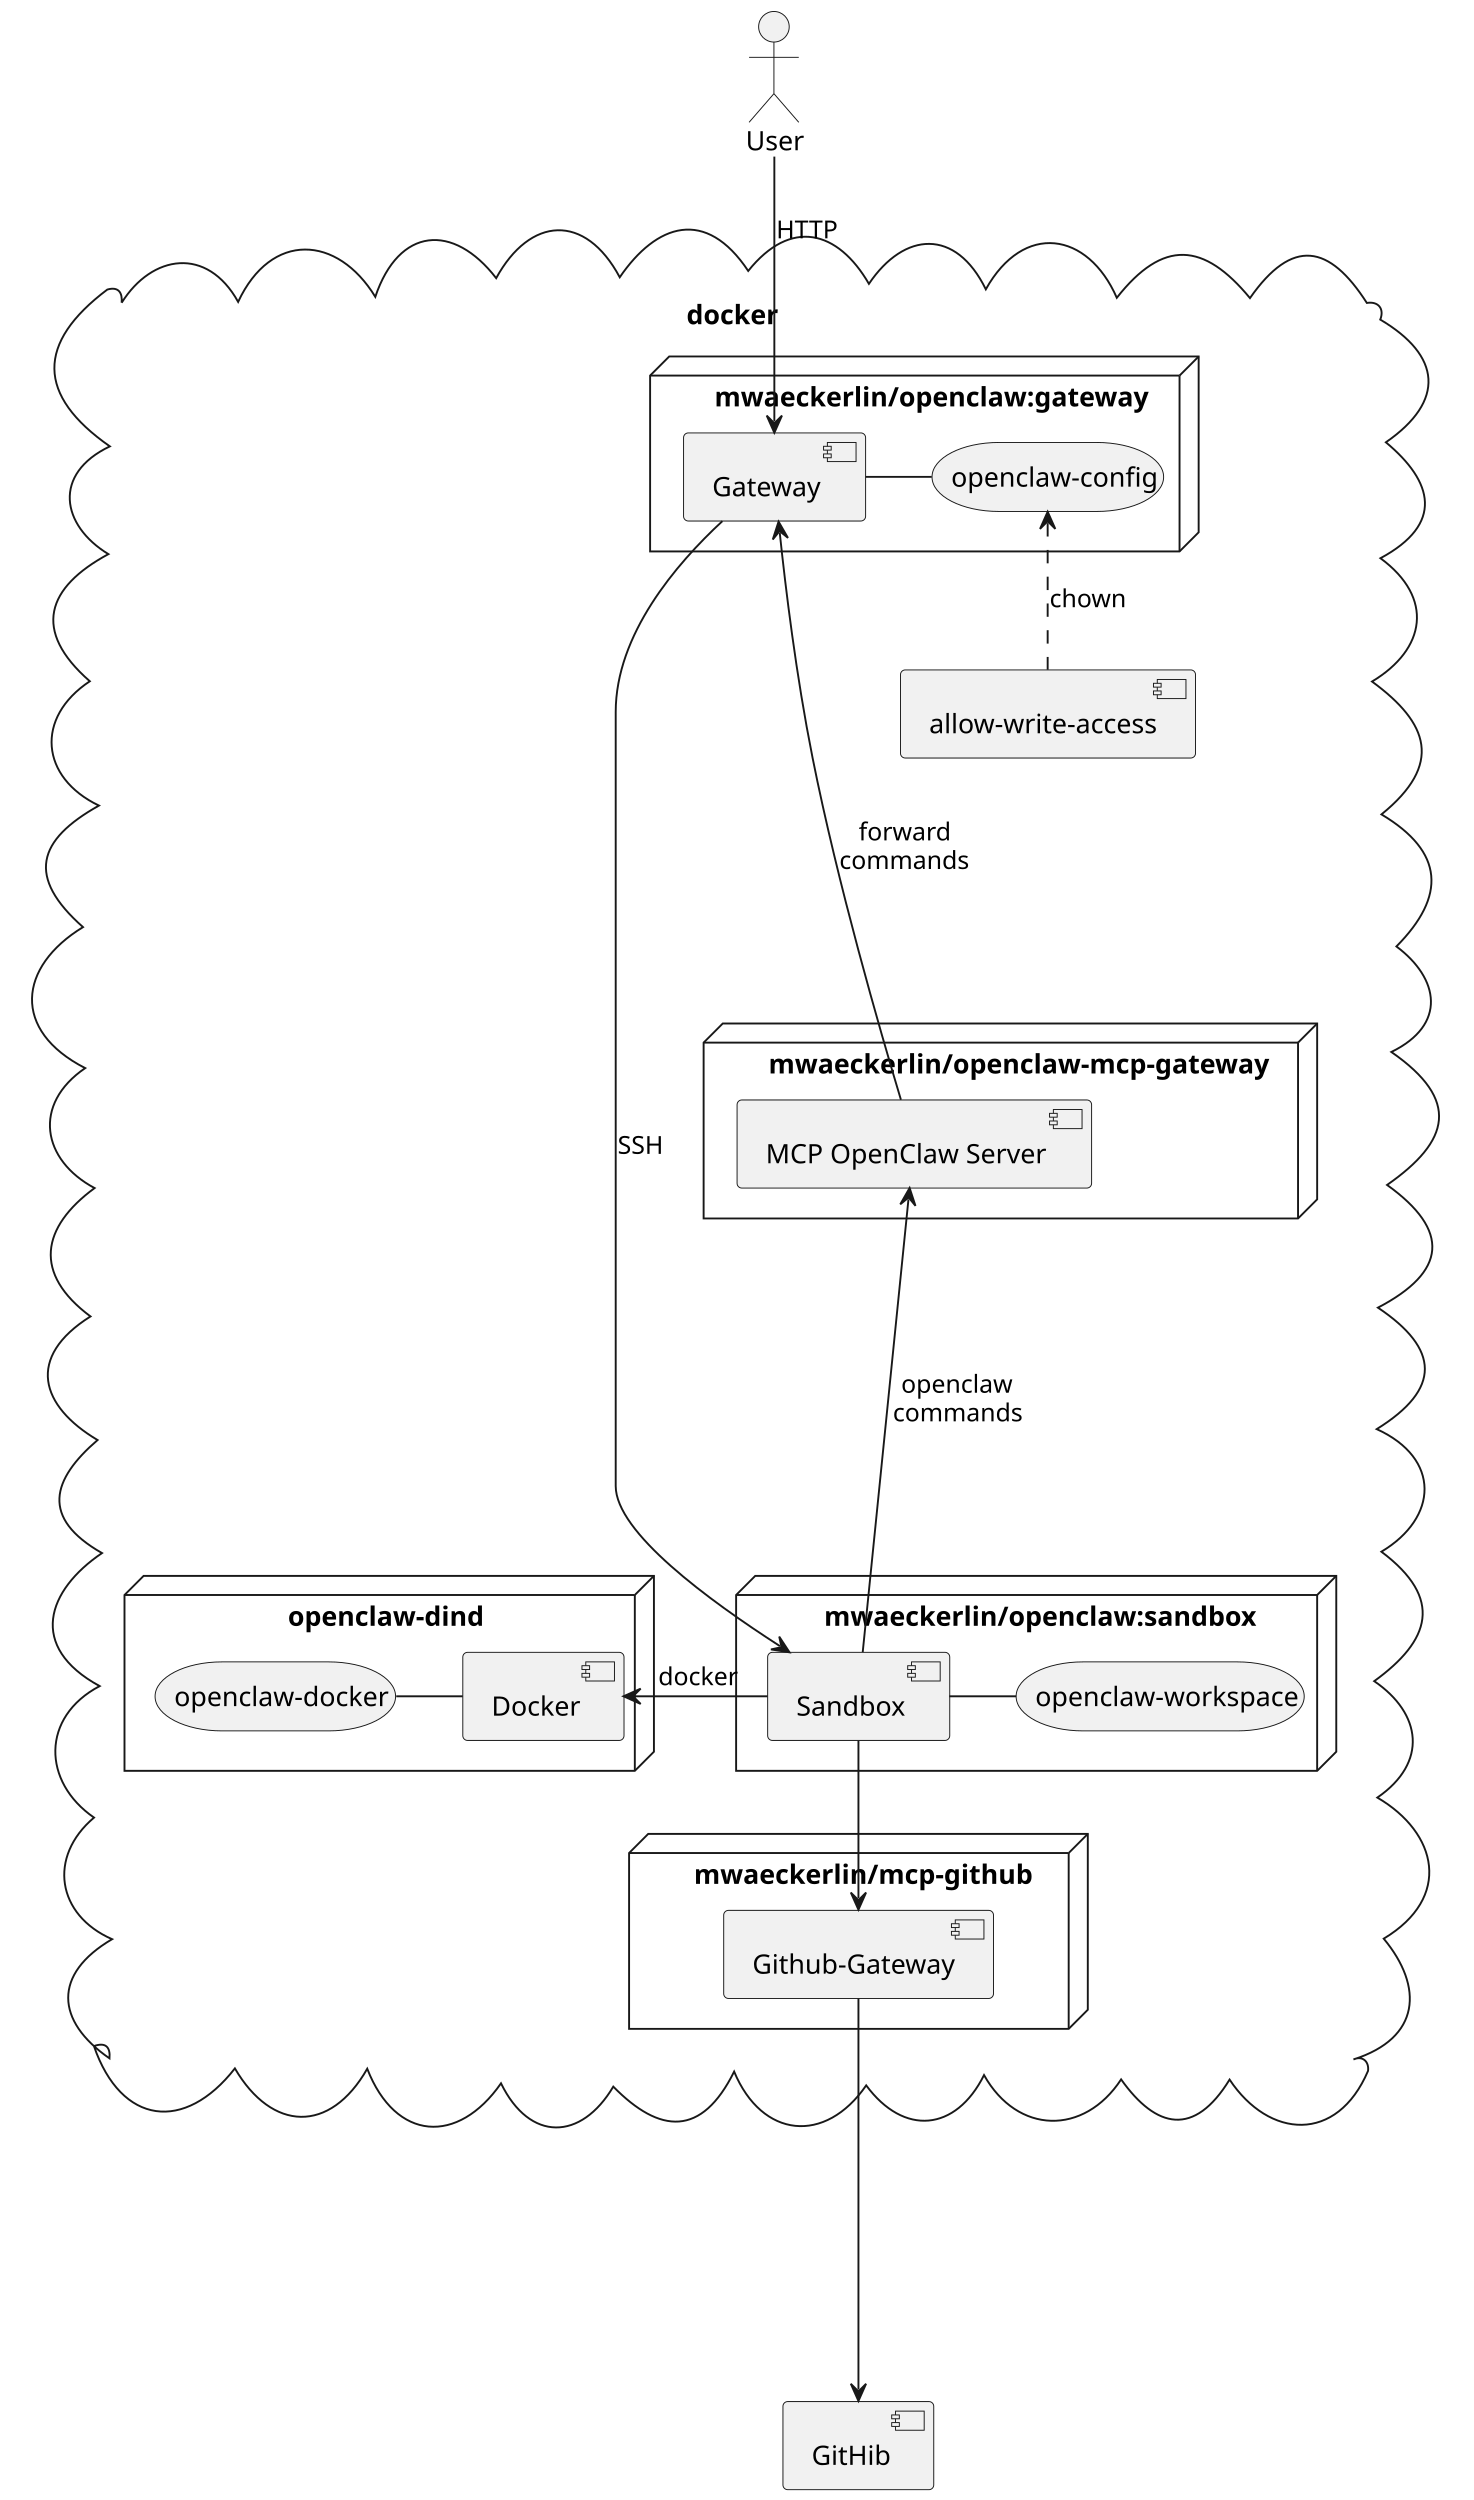
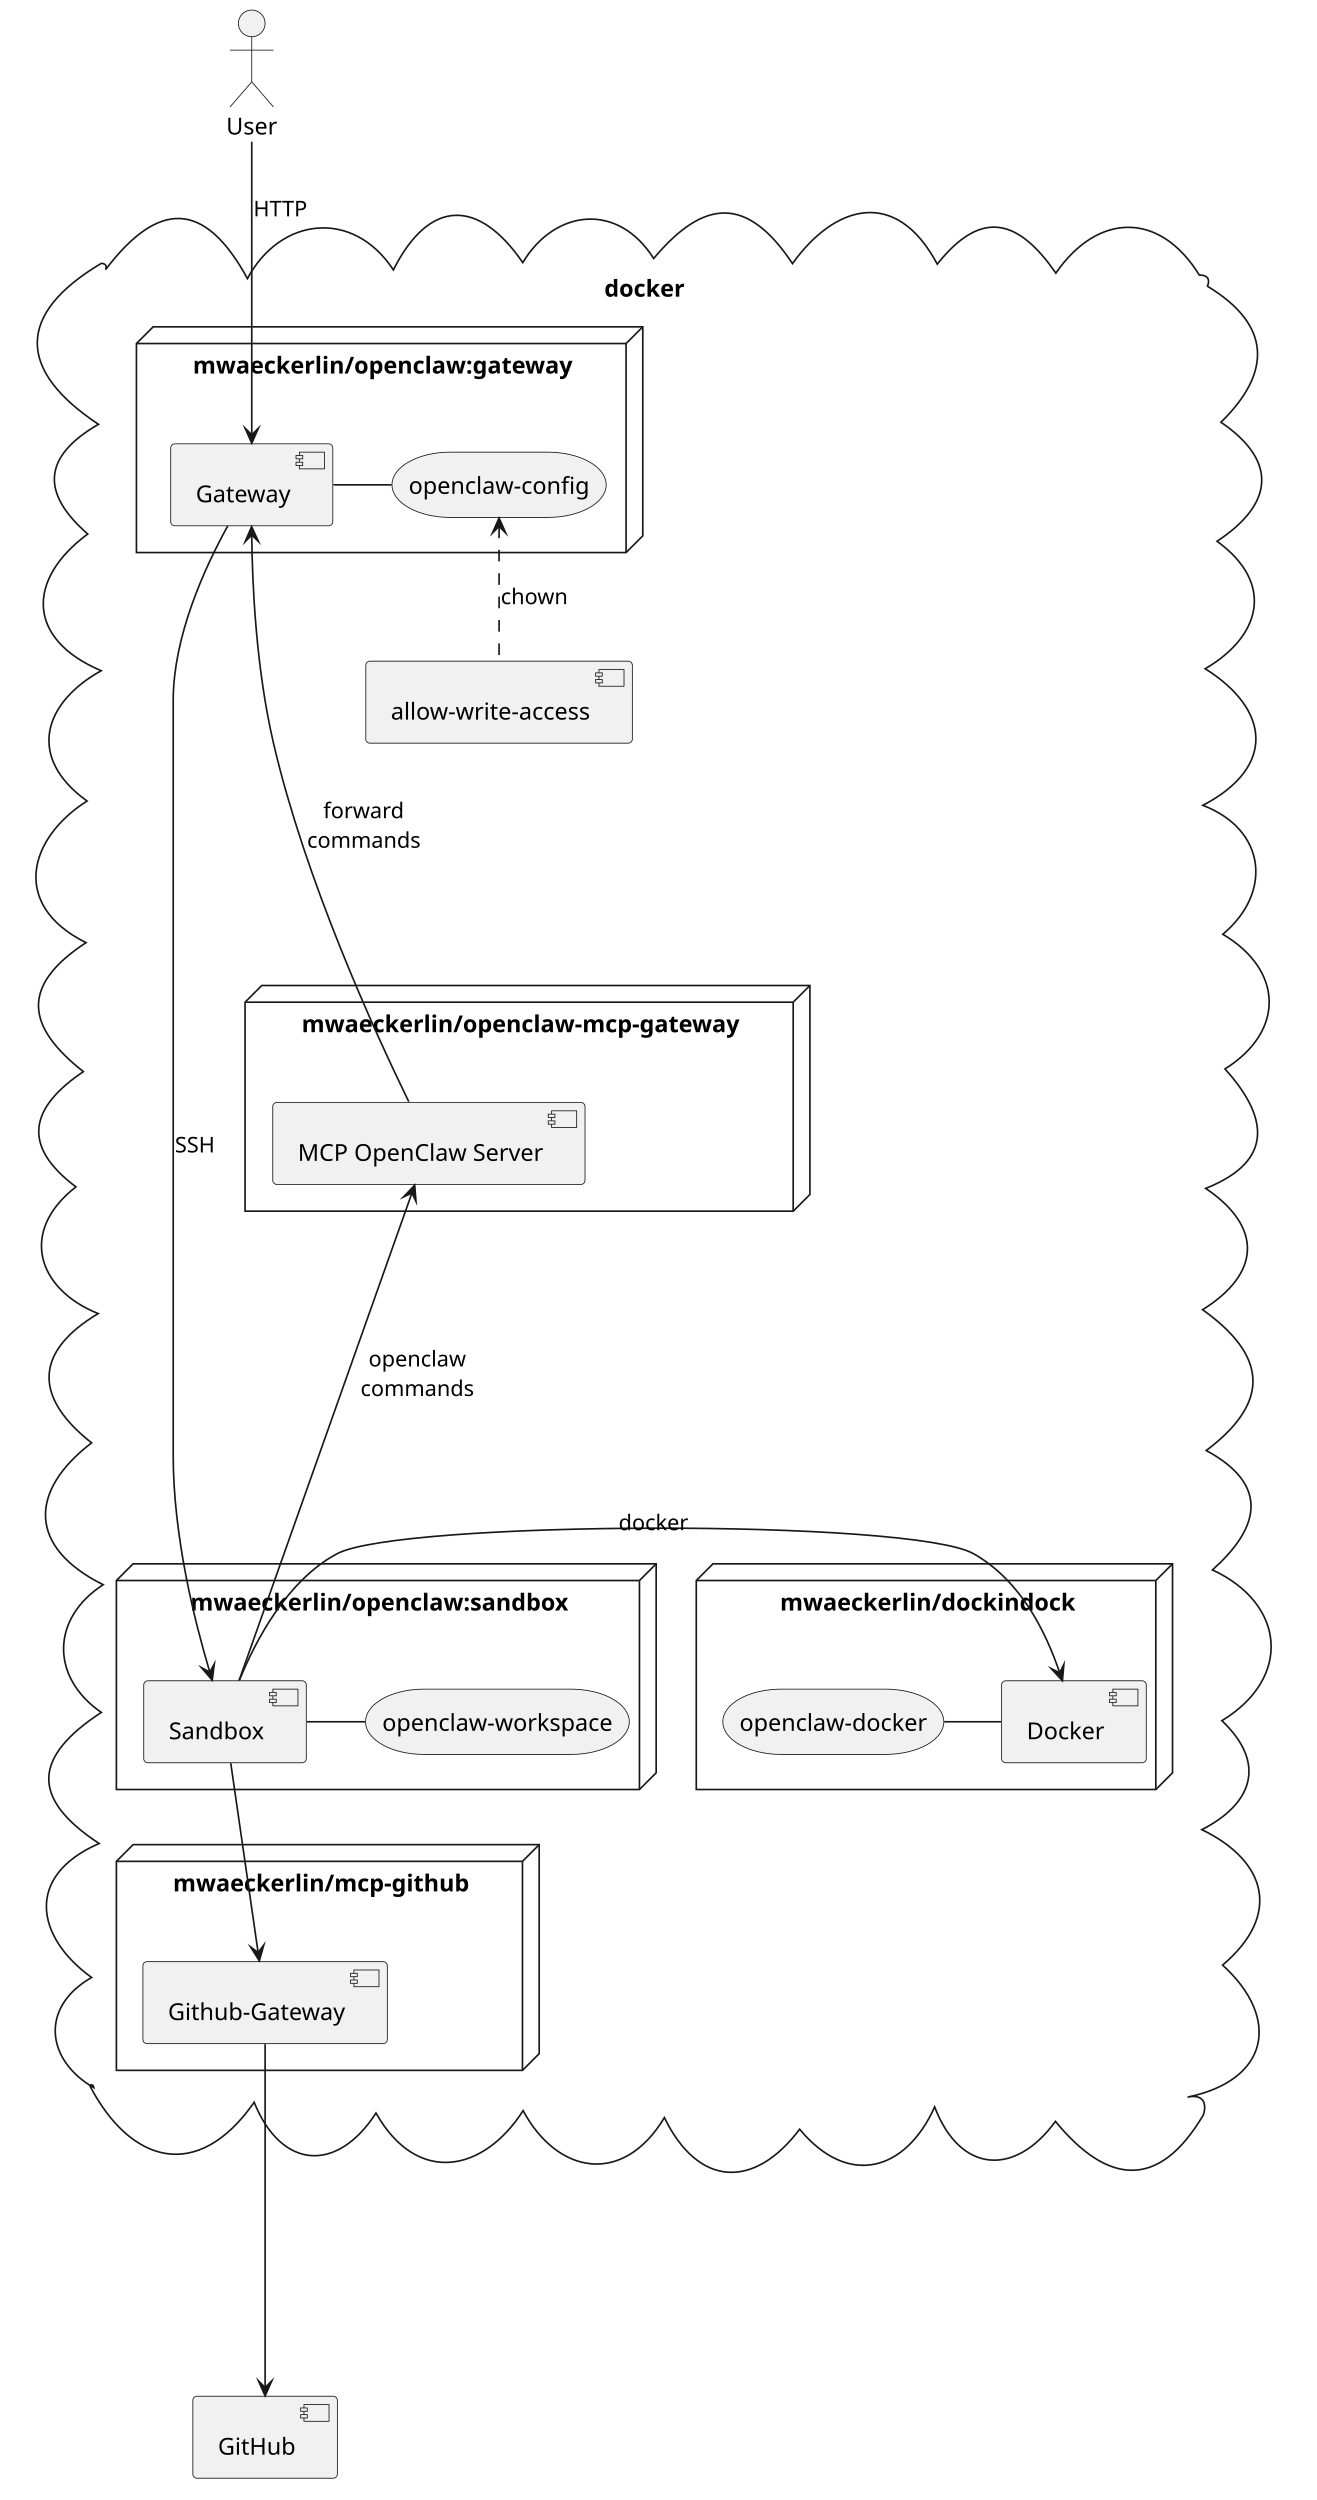
- <svg xmlns="http://www.w3.org/2000/svg" contentStyleType="text/css" data-diagram-type="DESCRIPTION" height="1308px" preserveAspectRatio="none" style="width:771px;height:1308px;background:#FFFFFF;" version="1.1" viewBox="0 0 771 1308" width="771px" zoomAndPan="magnify">
+ <svg xmlns="http://www.w3.org/2000/svg" version="1.1" data-diagram-type="DESCRIPTION" style="width:788px;height:1496px;background:#FFFFFF;" width="788px" height="1496px" viewBox="0 0 788 1496" zoomAndPan="magnify" preserveAspectRatio="none" contentStyleType="text/css">
  <defs />
-   <g>
-     <g class="cluster" data-qualified-name="docker" data-source-line="85" id="ent0003">
-       <path d="M63.646,158.412 C79.481,133.153 108.332,128.634 124.594,157.935 C141.883,120.887 176.52,122.869 196.357,155.302 C208.679,118.711 237.135,116.455 259.603,145.529 C277.292,113.241 306.092,111.174 324.252,145.069 C343.479,116.992 369.202,108.312 391.466,141.751 C413.76,113.91 438.306,120.411 454.622,148.5 C473.147,121.043 500.05,119.276 515.782,151.369 C535.546,116.01 569.08,121.073 584.313,155.799 C608.612,124.942 629.828,126.722 653.983,155.965 C676.216,124.166 695.493,127.859 715.137,158.5 C721.135,157.537 724.395,161.539 722.154,167.212 C754.031,186.039 756.483,209.69 725.093,231.413 C749.97,252.14 755.639,274.064 722.258,292.067 C750.535,312.839 746.01,339.674 717.848,356.588 C747.658,378.446 755.131,399.822 722.785,426.094 C755.691,445.757 756.694,468.842 730.607,495.184 C753.038,511.937 757.221,536.126 727.959,550.399 C764.316,575.66 758.679,596.939 725.721,619.97 C759.089,643.909 756.92,665.38 720.946,684.161 C753.312,705.903 754.219,726.627 720.318,747.713 C754.008,763.119 752.49,794.04 722.755,811.855 C755.601,836.545 748.257,858.343 718.995,879.586 C743.84,896.561 747.279,922.136 720.635,940.497 C752.285,959.033 759.892,992.724 723.969,1014.312 C744.93,1039.563 743.306,1066.313 708.137,1077.5 C712.972,1075.351 716.38,1078.688 715.76,1083.486 C699.489,1121.611 663.947,1119.095 643.321,1088.047 C624.808,1118.174 604.988,1113.848 586.572,1087.95 C567.154,1117.52 532.354,1116.853 514.843,1085.698 C500.049,1115.287 472.895,1117.724 453.197,1091.074 C431.735,1122.166 398.677,1118.837 384.101,1083.871 C367.069,1118.203 345.252,1116.536 320.873,1091.726 C304.049,1120.078 277.211,1120.884 262.126,1090.001 C239.579,1122.356 207.013,1120.473 192.136,1082.381 C172.611,1116.585 142.242,1115.283 122.895,1082.197 C96.658,1115.805 63.467,1111.976 49.137,1070.5 C55.17,1068.444 57.769,1070.8 57.311,1076.959 C29.033,1057.402 27.47,1032.876 58.639,1014.585 C29.755,1001.925 24.891,971.519 49.19,950.96 C22.075,932.262 21.374,898.394 52.124,882.164 C14.255,861.514 24.657,832.031 53.366,812.569 C21.041,794.129 27.093,774.077 51.045,753.428 C21.132,735.639 13.286,710.208 47.346,688.761 C17.148,666.312 21.547,642.194 49.483,621.596 C22,606.935 16.767,577.824 44.565,558.832 C6,539.114 9.353,505.901 43.429,485.065 C13.762,458.79 19.396,439.632 51.76,421.483 C21.045,406.782 18.231,375.497 46.987,356.433 C16.587,329.857 24.428,307.33 56.711,289.919 C31.943,274.834 27.379,247.887 57.47,233.541 C19.082,206.732 18.926,179.537 56.137,151.5 C62.056,149.813 64.124,153.15 63.646,158.412" fill="none" style="stroke:#181818;stroke-width:1;" />
-       <text fill="#000000" font-family="sans-serif" font-size="14" font-weight="bold" lengthAdjust="spacing" textLength="45.91" x="359.182" y="169.632">docker</text>
+   <g font-family="sans-serif" lengthAdjust="spacing">
+     <g class="cluster" data-qualified-name="docker" id="ent0002" data-source-line="96">
+       <path d="M63.122,161.411 C94.503,120.068 122.225,119.26 148.062,166.714 C167.79,129.8 211.278,124.808 235.396,161.505 C257.044,118.506 286.583,118.906 312.817,157.134 C332.16,125.02 369.755,120.834 391.163,154.681 C421.197,118.898 447.028,116.883 474.242,157.738 C499.285,122.665 536.13,111.596 560.863,158.068 C587.762,124.128 609.871,131.824 631.835,163.413 C656.692,127.428 693.796,125.994 717.648,164.57 C722.202,164.587 724.36,166.665 722.563,171.311 C760.797,194.435 761.248,222.727 730.623,252.672 C765.703,276.579 761.225,302.22 728.28,323.889 C763.353,349.382 754.16,381.025 721.169,400.173 C760.01,424.493 763.716,458.975 719.804,481.913 C757.64,496.452 761.59,534.075 731.729,559.076 C767.938,580.459 769.068,617.095 733.037,639.65 C758.022,667.289 763.772,694.359 721.493,711.137 C755.972,734.479 754.21,762.155 719.639,783.733 C757.939,811.114 760.881,838.59 721.839,867.991 C760.747,889.1 753.048,914.909 725.519,939.44 C769.251,959.62 773.313,1004.096 731.177,1029.662 C758.438,1055.49 749.161,1079.575 719.177,1094.868 C757.937,1113.615 767.165,1145.764 731.608,1175.91 C766.884,1208.104 759.128,1244.937 710.648,1254.91 C719.125,1253.116 722.538,1257.588 720.109,1265.519 C693.095,1311.328 662.249,1306.863 631.566,1269.422 C607.595,1302.508 574.52,1300.798 559.292,1260.778 C542.154,1299.062 507.786,1309.361 478.496,1274.135 C451.422,1310.097 417.953,1309.044 397.567,1267.18 C373.074,1308.075 333.616,1301.392 313.03,1263.014 C289.562,1299.697 249.756,1308.173 224.983,1264.443 C201.892,1300.347 168.46,1298.546 152.091,1258.031 C118.112,1306.553 77.848,1294.503 53.648,1247.91 C55.237,1247.143 55.881,1247.79 56.205,1249.318 C27.516,1232.873 23.744,1201.049 54.799,1183.332 C21.635,1159.43 14.392,1122.661 59.312,1103.155 C17.343,1075.614 20.602,1050.876 60.626,1024.709 C30.137,1003.693 30.553,968.436 61.716,948.3 C16.959,925.975 16.946,892.446 54.802,863.394 C20.536,836.438 19.952,809.28 58.737,786.041 C22.643,771.614 10.985,737.042 45.424,710.229 C11.869,685.017 18.687,662.28 49.893,641.265 C15.355,614.121 12.287,589.734 51.459,564.086 C6,541.474 17.248,501.375 52.08,479.351 C15.37,452.863 26.52,420.161 60.561,401.367 C15.674,382.377 15.903,346.567 52.498,319.546 C23.849,294.539 26.062,272.89 58.923,253.903 C10.285,221.667 9.382,188.017 60.648,157.57 C62.999,157.715 64.271,159.012 63.122,161.411" style="stroke:#181818;stroke-width:1;" fill="none" />
+       <text x="361.632" y="177.536" fill="#000" font-size="14" textLength="48.034" font-weight="700">docker</text>
    </g>
-     <g class="cluster" data-qualified-name="docker.gw" data-source-line="87" id="ent0004">
-       <polygon fill="none" points="340.137,196.5,350.137,186.5,627.137,186.5,627.137,278.5,617.137,288.5,340.137,288.5,340.137,196.5" style="stroke:#181818;stroke-width:1;" />
-       <line style="stroke:#181818;stroke-width:1;" x1="617.137" x2="627.137" y1="196.5" y2="186.5" />
-       <line style="stroke:#181818;stroke-width:1;" x1="340.137" x2="617.137" y1="196.5" y2="196.5" />
-       <line style="stroke:#181818;stroke-width:1;" x1="617.137" x2="617.137" y1="196.5" y2="288.5" />
-       <text fill="#000000" font-family="sans-serif" font-size="14" font-weight="bold" lengthAdjust="spacing" textLength="211.641" x="373.817" y="212.632">mwaeckerlin/openclaw:gateway</text>
+     <g class="cluster" data-qualified-name="docker.gw" id="ent0003" data-source-line="98">
+       <polygon points="81.648,205.57,91.648,195.57,384.648,195.57,384.648,320.64,374.648,330.64,81.648,330.64,81.648,205.57" fill="none" style="stroke:#181818;stroke-width:1;stroke-linejoin:miter;stroke-miterlimit:10;" />
+       <line x1="374.648" y1="205.57" x2="384.648" y2="195.57" style="stroke:#181818;stroke-width:1;" />
+       <line x1="81.648" y1="205.57" x2="374.648" y2="205.57" style="stroke:#181818;stroke-width:1;" />
+       <line x1="374.648" y1="205.57" x2="374.648" y2="330.64" style="stroke:#181818;stroke-width:1;" />
+       <text x="115.42" y="223.536" fill="#000" font-size="14" textLength="227.457" font-weight="700">mwaeckerlin/openclaw:gateway</text>
    </g>
-     <g class="cluster" data-qualified-name="docker.mwaeckerlin.openclaw-mcp-gateway" data-source-line="93" id="ent0008">
-       <polygon fill="none" points="368.137,545.5,378.137,535.5,689.137,535.5,689.137,627.5,679.137,637.5,368.137,637.5,368.137,545.5" style="stroke:#181818;stroke-width:1;" />
-       <line style="stroke:#181818;stroke-width:1;" x1="679.137" x2="689.137" y1="545.5" y2="535.5" />
-       <line style="stroke:#181818;stroke-width:1;" x1="368.137" x2="679.137" y1="545.5" y2="545.5" />
-       <line style="stroke:#181818;stroke-width:1;" x1="679.137" x2="679.137" y1="545.5" y2="637.5" />
-       <text fill="#000000" font-family="sans-serif" font-size="14" font-weight="bold" lengthAdjust="spacing" textLength="245.089" x="402.093" y="561.632">mwaeckerlin/openclaw-mcp-gateway</text>
+     <g class="cluster" data-qualified-name="docker.mwaeckerlin.openclaw-mcp-gateway" id="ent0007" data-source-line="104">
+       <polygon points="146.648,599.71,156.648,589.71,484.648,589.71,484.648,714.78,474.648,724.78,146.648,724.78,146.648,599.71" fill="none" style="stroke:#181818;stroke-width:1;stroke-linejoin:miter;stroke-miterlimit:10;" />
+       <line x1="474.648" y1="599.71" x2="484.648" y2="589.71" style="stroke:#181818;stroke-width:1;" />
+       <line x1="146.648" y1="599.71" x2="474.648" y2="599.71" style="stroke:#181818;stroke-width:1;" />
+       <line x1="474.648" y1="599.71" x2="474.648" y2="724.78" style="stroke:#181818;stroke-width:1;" />
+       <text x="180.504" y="617.676" fill="#000" font-size="14" textLength="262.289" font-weight="700">mwaeckerlin/openclaw-mcp-gateway</text>
    </g>
-     <g class="cluster" data-qualified-name="docker.sb" data-source-line="97" id="ent0010">
-       <polygon fill="none" points="385.137,834.5,395.137,824.5,699.137,824.5,699.137,916.5,689.137,926.5,385.137,926.5,385.137,834.5" style="stroke:#181818;stroke-width:1;" />
-       <line style="stroke:#181818;stroke-width:1;" x1="689.137" x2="699.137" y1="834.5" y2="824.5" />
-       <line style="stroke:#181818;stroke-width:1;" x1="385.137" x2="689.137" y1="834.5" y2="834.5" />
-       <line style="stroke:#181818;stroke-width:1;" x1="689.137" x2="689.137" y1="834.5" y2="926.5" />
-       <text fill="#000000" font-family="sans-serif" font-size="14" font-weight="bold" lengthAdjust="spacing" textLength="213.958" x="431.158" y="850.632">mwaeckerlin/openclaw:sandbox</text>
+     <g class="cluster" data-qualified-name="docker.sb" id="ent0009" data-source-line="108">
+       <polygon points="69.648,945.78,79.648,935.78,392.648,935.78,392.648,1060.84,382.648,1070.84,69.648,1070.84,69.648,945.78" fill="none" style="stroke:#181818;stroke-width:1;stroke-linejoin:miter;stroke-miterlimit:10;" />
+       <line x1="382.648" y1="945.78" x2="392.648" y2="935.78" style="stroke:#181818;stroke-width:1;" />
+       <line x1="69.648" y1="945.78" x2="382.648" y2="945.78" style="stroke:#181818;stroke-width:1;" />
+       <line x1="382.648" y1="945.78" x2="382.648" y2="1070.84" style="stroke:#181818;stroke-width:1;" />
+       <text x="113.91" y="963.746" fill="#000" font-size="14" textLength="226.477" font-weight="700">mwaeckerlin/openclaw:sandbox</text>
    </g>
-     <g class="cluster" data-qualified-name="docker.dind" data-source-line="103" id="ent0014">
-       <polygon fill="none" points="65.137,834.5,75.137,824.5,342.137,824.5,342.137,916.5,332.137,926.5,65.137,926.5,65.137,834.5" style="stroke:#181818;stroke-width:1;" />
-       <line style="stroke:#181818;stroke-width:1;" x1="332.137" x2="342.137" y1="834.5" y2="824.5" />
-       <line style="stroke:#181818;stroke-width:1;" x1="65.137" x2="332.137" y1="834.5" y2="834.5" />
-       <line style="stroke:#181818;stroke-width:1;" x1="332.137" x2="332.137" y1="834.5" y2="926.5" />
-       <text fill="#000000" font-family="sans-serif" font-size="14" font-weight="bold" lengthAdjust="spacing" textLength="98" x="150.637" y="850.632">openclaw-dind</text>
+     <g class="cluster" data-qualified-name="docker.dind" id="ent0013" data-source-line="114">
+       <polygon points="416.648,945.78,426.648,935.78,701.648,935.78,701.648,1060.84,691.648,1070.84,416.648,1070.84,416.648,945.78" fill="none" style="stroke:#181818;stroke-width:1;stroke-linejoin:miter;stroke-miterlimit:10;" />
+       <line x1="691.648" y1="945.78" x2="701.648" y2="935.78" style="stroke:#181818;stroke-width:1;" />
+       <line x1="416.648" y1="945.78" x2="691.648" y2="945.78" style="stroke:#181818;stroke-width:1;" />
+       <line x1="691.648" y1="945.78" x2="691.648" y2="1070.84" style="stroke:#181818;stroke-width:1;" />
+       <text x="466.767" y="963.746" fill="#000" font-size="14" textLength="176.763" font-weight="700">mwaeckerlin/dockindock</text>
    </g>
-     <g class="cluster" data-qualified-name="docker.mwaeckerlin.mcp-github" data-source-line="109" id="ent0019">
-       <polygon fill="none" points="329.137,969.5,339.137,959.5,569.137,959.5,569.137,1051.5,559.137,1061.5,329.137,1061.5,329.137,969.5" style="stroke:#181818;stroke-width:1;" />
-       <line style="stroke:#181818;stroke-width:1;" x1="559.137" x2="569.137" y1="969.5" y2="959.5" />
-       <line style="stroke:#181818;stroke-width:1;" x1="329.137" x2="559.137" y1="969.5" y2="969.5" />
-       <line style="stroke:#181818;stroke-width:1;" x1="559.137" x2="559.137" y1="969.5" y2="1061.5" />
-       <text fill="#000000" font-family="sans-serif" font-size="14" font-weight="bold" lengthAdjust="spacing" textLength="164.144" x="363.065" y="985.632">mwaeckerlin/mcp-github</text>
+     <g class="cluster" data-qualified-name="docker.mwaeckerlin.mcp-github" id="ent0018" data-source-line="120">
+       <polygon points="69.648,1113.84,79.648,1103.84,322.648,1103.84,322.648,1228.91,312.648,1238.91,69.648,1238.91,69.648,1113.84" fill="none" style="stroke:#181818;stroke-width:1;stroke-linejoin:miter;stroke-miterlimit:10;" />
+       <line x1="312.648" y1="1113.84" x2="322.648" y2="1103.84" style="stroke:#181818;stroke-width:1;" />
+       <line x1="69.648" y1="1113.84" x2="312.648" y2="1113.84" style="stroke:#181818;stroke-width:1;" />
+       <line x1="312.648" y1="1113.84" x2="312.648" y2="1238.91" style="stroke:#181818;stroke-width:1;" />
+       <text x="103.515" y="1131.806" fill="#000" font-size="14" textLength="177.267" font-weight="700">mwaeckerlin/mcp-github</text>
    </g>
-     <g class="entity" data-qualified-name="docker.aw" data-source-line="113" id="ent0021">
-       <rect fill="#F1F1F1" height="46.099" rx="2.5" ry="2.5" style="stroke:#181818;stroke-width:0.5;" width="154.358" x="471.137" y="350.5" />
-       <rect fill="#F1F1F1" height="10" style="stroke:#181818;stroke-width:0.5;" width="15" x="605.495" y="355.5" />
-       <rect fill="#F1F1F1" height="2" style="stroke:#181818;stroke-width:0.5;" width="4" x="603.495" y="357.5" />
-       <rect fill="#F1F1F1" height="2" style="stroke:#181818;stroke-width:0.5;" width="4" x="603.495" y="361.5" />
-       <text fill="#000000" font-family="sans-serif" font-size="14" lengthAdjust="spacing" textLength="114.358" x="486.137" y="383.632">allow-write-access</text>
+     <g class="entity" data-qualified-name="docker.aw" id="ent0020" data-source-line="124">
+       <rect x="218.888" y="395.64" width="159.518" height="49.068" fill="#F1F1F1" style="stroke:#181818;stroke-width:0.5;" rx="2.5" ry="2.5" />
+       <rect x="358.406" y="400.64" width="15" height="10" fill="#F1F1F1" style="stroke:#181818;stroke-width:0.5;" />
+       <rect x="356.406" y="402.64" width="4" height="2" fill="#F1F1F1" style="stroke:#181818;stroke-width:0.5;" />
+       <rect x="356.406" y="406.64" width="4" height="2" fill="#F1F1F1" style="stroke:#181818;stroke-width:0.5;" />
+       <text x="233.888" y="430.606" fill="#000" font-size="14" textLength="119.518">allow-write-access</text>
    </g>
-     <g class="entity" data-qualified-name="docker.gw.ctrl" data-source-line="88" id="ent0005">
-       <rect fill="#F1F1F1" height="46.099" rx="2.5" ry="2.5" style="stroke:#181818;stroke-width:0.5;" width="95.248" x="357.637" y="226.5" />
-       <rect fill="#F1F1F1" height="10" style="stroke:#181818;stroke-width:0.5;" width="15" x="432.885" y="231.5" />
-       <rect fill="#F1F1F1" height="2" style="stroke:#181818;stroke-width:0.5;" width="4" x="430.885" y="233.5" />
-       <rect fill="#F1F1F1" height="2" style="stroke:#181818;stroke-width:0.5;" width="4" x="430.885" y="237.5" />
-       <text fill="#000000" font-family="sans-serif" font-size="14" lengthAdjust="spacing" textLength="55.248" x="372.637" y="259.632">Gateway</text>
+     <g class="entity" data-qualified-name="docker.gw.ctrl" id="ent0004" data-source-line="99">
+       <rect x="102.148" y="265.57" width="96.994" height="49.068" fill="#F1F1F1" style="stroke:#181818;stroke-width:0.5;" rx="2.5" ry="2.5" />
+       <rect x="179.142" y="270.57" width="15" height="10" fill="#F1F1F1" style="stroke:#181818;stroke-width:0.5;" />
+       <rect x="177.142" y="272.57" width="4" height="2" fill="#F1F1F1" style="stroke:#181818;stroke-width:0.5;" />
+       <rect x="177.142" y="276.57" width="4" height="2" fill="#F1F1F1" style="stroke:#181818;stroke-width:0.5;" />
+       <text x="117.148" y="300.536" fill="#000" font-size="14" textLength="56.994">Gateway</text>
    </g>
-     <g class="entity" data-qualified-name="docker.gw.cfg" data-source-line="89" id="ent0006">
-       <rect fill="#F1F1F1" height="36.099" rx="35" ry="35" style="stroke:#181818;stroke-width:0.5;" width="121.172" x="487.637" y="231.5" />
-       <text fill="#000000" font-family="sans-serif" font-size="14" lengthAdjust="spacing" textLength="101.172" x="497.637" y="254.632">openclaw-config</text>
+     <g class="entity" data-qualified-name="docker.gw.cfg" id="ent0005" data-source-line="100">
+       <rect x="234.548" y="270.57" width="128.206" height="39.068" fill="#F1F1F1" style="stroke:#181818;stroke-width:0.5;" rx="35" ry="35" />
+       <text x="244.548" y="295.536" fill="#000" font-size="14" textLength="108.206">openclaw-config</text>
    </g>
-     <g class="entity" data-qualified-name="docker.mwaeckerlin.openclaw-mcp-gateway.mcp" data-source-line="94" id="ent0009">
-       <rect fill="#F1F1F1" height="46.099" rx="2.5" ry="2.5" style="stroke:#181818;stroke-width:0.5;" width="185.489" x="385.637" y="575.5" />
-       <rect fill="#F1F1F1" height="10" style="stroke:#181818;stroke-width:0.5;" width="15" x="551.126" y="580.5" />
-       <rect fill="#F1F1F1" height="2" style="stroke:#181818;stroke-width:0.5;" width="4" x="549.126" y="582.5" />
-       <rect fill="#F1F1F1" height="2" style="stroke:#181818;stroke-width:0.5;" width="4" x="549.126" y="586.5" />
-       <text fill="#000000" font-family="sans-serif" font-size="14" lengthAdjust="spacing" textLength="145.489" x="400.637" y="608.632">MCP OpenClaw Server</text>
+     <g class="entity" data-qualified-name="docker.mwaeckerlin.openclaw-mcp-gateway.mcp" id="ent0008" data-source-line="105">
+       <rect x="163.218" y="659.71" width="186.859" height="49.068" fill="#F1F1F1" style="stroke:#181818;stroke-width:0.5;" rx="2.5" ry="2.5" />
+       <rect x="330.078" y="664.71" width="15" height="10" fill="#F1F1F1" style="stroke:#181818;stroke-width:0.5;" />
+       <rect x="328.078" y="666.71" width="4" height="2" fill="#F1F1F1" style="stroke:#181818;stroke-width:0.5;" />
+       <rect x="328.078" y="670.71" width="4" height="2" fill="#F1F1F1" style="stroke:#181818;stroke-width:0.5;" />
+       <text x="178.218" y="694.676" fill="#000" font-size="14" textLength="146.859">MCP OpenClaw Server</text>
    </g>
-     <g class="entity" data-qualified-name="docker.sb.sshd" data-source-line="98" id="ent0011">
-       <rect fill="#F1F1F1" height="46.099" rx="2.5" ry="2.5" style="stroke:#181818;stroke-width:0.5;" width="95.269" x="401.637" y="864.5" />
-       <rect fill="#F1F1F1" height="10" style="stroke:#181818;stroke-width:0.5;" width="15" x="476.906" y="869.5" />
-       <rect fill="#F1F1F1" height="2" style="stroke:#181818;stroke-width:0.5;" width="4" x="474.906" y="871.5" />
-       <rect fill="#F1F1F1" height="2" style="stroke:#181818;stroke-width:0.5;" width="4" x="474.906" y="875.5" />
-       <text fill="#000000" font-family="sans-serif" font-size="14" lengthAdjust="spacing" textLength="55.269" x="416.637" y="897.632">Sandbox</text>
+     <g class="entity" data-qualified-name="docker.sb.sshd" id="ent0010" data-source-line="109">
+       <rect x="86.008" y="1005.78" width="97.288" height="49.068" fill="#F1F1F1" style="stroke:#181818;stroke-width:0.5;" rx="2.5" ry="2.5" />
+       <rect x="163.296" y="1010.78" width="15" height="10" fill="#F1F1F1" style="stroke:#181818;stroke-width:0.5;" />
+       <rect x="161.296" y="1012.78" width="4" height="2" fill="#F1F1F1" style="stroke:#181818;stroke-width:0.5;" />
+       <rect x="161.296" y="1016.78" width="4" height="2" fill="#F1F1F1" style="stroke:#181818;stroke-width:0.5;" />
+       <text x="101.008" y="1040.746" fill="#000" font-size="14" textLength="57.288">Sandbox</text>
    </g>
-     <g class="entity" data-qualified-name="docker.sb.ws" data-source-line="99" id="ent0012">
-       <rect fill="#F1F1F1" height="36.099" rx="35" ry="35" style="stroke:#181818;stroke-width:0.5;" width="150.731" x="531.637" y="869.5" />
-       <text fill="#000000" font-family="sans-serif" font-size="14" lengthAdjust="spacing" textLength="130.731" x="541.637" y="892.632">openclaw-workspace</text>
+     <g class="entity" data-qualified-name="docker.sb.ws" id="ent0011" data-source-line="110">
+       <rect x="218.728" y="1010.78" width="157.843" height="39.068" fill="#F1F1F1" style="stroke:#181818;stroke-width:0.5;" rx="35" ry="35" />
+       <text x="228.728" y="1035.746" fill="#000" font-size="14" textLength="137.843">openclaw-workspace</text>
    </g>
-     <g class="entity" data-qualified-name="docker.dind.dd" data-source-line="104" id="ent0015">
-       <rect fill="#F1F1F1" height="46.099" rx="2.5" ry="2.5" style="stroke:#181818;stroke-width:0.5;" width="84.345" x="242.137" y="864.5" />
-       <rect fill="#F1F1F1" height="10" style="stroke:#181818;stroke-width:0.5;" width="15" x="306.482" y="869.5" />
-       <rect fill="#F1F1F1" height="2" style="stroke:#181818;stroke-width:0.5;" width="4" x="304.482" y="871.5" />
-       <rect fill="#F1F1F1" height="2" style="stroke:#181818;stroke-width:0.5;" width="4" x="304.482" y="875.5" />
-       <text fill="#000000" font-family="sans-serif" font-size="14" lengthAdjust="spacing" textLength="44.345" x="257.137" y="897.632">Docker</text>
+     <g class="entity" data-qualified-name="docker.dind.dd" id="ent0014" data-source-line="115">
+       <rect x="599.368" y="1005.78" width="86.564" height="49.068" fill="#F1F1F1" style="stroke:#181818;stroke-width:0.5;" rx="2.5" ry="2.5" />
+       <rect x="665.932" y="1010.78" width="15" height="10" fill="#F1F1F1" style="stroke:#181818;stroke-width:0.5;" />
+       <rect x="663.932" y="1012.78" width="4" height="2" fill="#F1F1F1" style="stroke:#181818;stroke-width:0.5;" />
+       <rect x="663.932" y="1016.78" width="4" height="2" fill="#F1F1F1" style="stroke:#181818;stroke-width:0.5;" />
+       <text x="614.368" y="1040.746" fill="#000" font-size="14" textLength="46.564">Docker</text>
    </g>
-     <g class="entity" data-qualified-name="docker.dind.dv" data-source-line="105" id="ent0016">
-       <rect fill="#F1F1F1" height="36.099" rx="35" ry="35" style="stroke:#181818;stroke-width:0.5;" width="125.834" x="81.137" y="869.5" />
-       <text fill="#000000" font-family="sans-serif" font-size="14" lengthAdjust="spacing" textLength="105.834" x="91.137" y="892.632">openclaw-docker</text>
+     <g class="entity" data-qualified-name="docker.dind.dv" id="ent0015" data-source-line="116">
+       <rect x="432.508" y="1010.78" width="132.28" height="39.068" fill="#F1F1F1" style="stroke:#181818;stroke-width:0.5;" rx="35" ry="35" />
+       <text x="442.508" y="1035.746" fill="#000" font-size="14" textLength="112.28">openclaw-docker</text>
    </g>
-     <g class="entity" data-qualified-name="docker.mwaeckerlin.mcp-github.gh" data-source-line="110" id="ent0020">
-       <rect fill="#F1F1F1" height="46.099" rx="2.5" ry="2.5" style="stroke:#181818;stroke-width:0.5;" width="141.158" x="378.637" y="999.5" />
-       <rect fill="#F1F1F1" height="10" style="stroke:#181818;stroke-width:0.5;" width="15" x="499.795" y="1004.5" />
-       <rect fill="#F1F1F1" height="2" style="stroke:#181818;stroke-width:0.5;" width="4" x="497.795" y="1006.5" />
-       <rect fill="#F1F1F1" height="2" style="stroke:#181818;stroke-width:0.5;" width="4" x="497.795" y="1010.5" />
-       <text fill="#000000" font-family="sans-serif" font-size="14" lengthAdjust="spacing" textLength="101.158" x="393.637" y="1032.632">Github-Gateway</text>
+     <g class="entity" data-qualified-name="docker.mwaeckerlin.mcp-github.gh" id="ent0019" data-source-line="121">
+       <rect x="85.508" y="1173.84" width="146.274" height="49.068" fill="#F1F1F1" style="stroke:#181818;stroke-width:0.5;" rx="2.5" ry="2.5" />
+       <rect x="211.782" y="1178.84" width="15" height="10" fill="#F1F1F1" style="stroke:#181818;stroke-width:0.5;" />
+       <rect x="209.782" y="1180.84" width="4" height="2" fill="#F1F1F1" style="stroke:#181818;stroke-width:0.5;" />
+       <rect x="209.782" y="1184.84" width="4" height="2" fill="#F1F1F1" style="stroke:#181818;stroke-width:0.5;" />
+       <text x="100.508" y="1208.806" fill="#000" font-size="14" textLength="106.274">Github-Gateway</text>
    </g>
-     <g class="entity" data-qualified-name="user" data-source-line="83" id="ent0002">
-       <ellipse cx="404.916" cy="14" fill="#F1F1F1" rx="8" ry="8" style="stroke:#181818;stroke-width:0.5;" />
-       <path d="M404.916,22 L404.916,49 M391.916,30 L417.916,30 M404.916,49 L391.916,64 M404.916,49 L417.916,64" fill="none" style="stroke:#181818;stroke-width:0.5;" />
-       <text fill="#000000" font-family="sans-serif" font-size="14" lengthAdjust="spacing" textLength="29.559" x="390.137" y="78.632">User</text>
+     <g class="entity" data-qualified-name="user" id="ent0001" data-source-line="94">
+       <ellipse cx="150.647" cy="14" rx="8" ry="8" fill="#F1F1F1" style="stroke:#181818;stroke-width:0.5;" />
+       <path d="M150.647,22 L150.647,49 M137.647,30 L163.647,30 M150.647,49 L137.647,64 M150.647,49 L163.647,64" style="stroke:#181818;stroke-width:0.5;" fill="none" />
+       <text x="135.338" y="80.466" fill="#000" font-size="14" textLength="30.618">User</text>
    </g>
-     <g class="entity" data-qualified-name="GitHib" data-source-line="123" id="ent0033">
-       <rect fill="#F1F1F1" height="46.099" rx="2.5" ry="2.5" style="stroke:#181818;stroke-width:0.5;" width="78.897" x="409.637" y="1256.5" />
-       <rect fill="#F1F1F1" height="10" style="stroke:#181818;stroke-width:0.5;" width="15" x="468.534" y="1261.5" />
-       <rect fill="#F1F1F1" height="2" style="stroke:#181818;stroke-width:0.5;" width="4" x="466.534" y="1263.5" />
-       <rect fill="#F1F1F1" height="2" style="stroke:#181818;stroke-width:0.5;" width="4" x="466.534" y="1267.5" />
-       <text fill="#000000" font-family="sans-serif" font-size="14" lengthAdjust="spacing" textLength="38.897" x="424.637" y="1289.632">GitHib</text>
+     <g class="entity" data-qualified-name="GitHub" id="ent0032" data-source-line="134">
+       <rect x="115.398" y="1433.91" width="86.494" height="49.068" fill="#F1F1F1" style="stroke:#181818;stroke-width:0.5;" rx="2.5" ry="2.5" />
+       <rect x="181.892" y="1438.91" width="15" height="10" fill="#F1F1F1" style="stroke:#181818;stroke-width:0.5;" />
+       <rect x="179.892" y="1440.91" width="4" height="2" fill="#F1F1F1" style="stroke:#181818;stroke-width:0.5;" />
+       <rect x="179.892" y="1444.91" width="4" height="2" fill="#F1F1F1" style="stroke:#181818;stroke-width:0.5;" />
+       <text x="130.398" y="1468.876" fill="#000" font-size="14" textLength="46.494">GitHub</text>
    </g>
-     <g class="link" data-entity-1="ent0005" data-entity-2="ent0006" data-link-type="association" data-source-line="90" id="lnk7">
-       <path d="M452.897,249.5 C464.427,249.5 475.967,249.5 487.497,249.5" fill="none" id="ctrl-cfg" style="stroke:#181818;stroke-width:1;" />
+     <g class="link" data-entity-1="ent0004" data-entity-2="ent0005" id="lnk6" data-source-line="101" data-link-type="association">
+       <path d="M199.498,290.11 C211.118,290.11 222.738,290.11 234.358,290.11" style="stroke:#181818;stroke-width:1;" fill="none" id="ctrl-cfg" />
    </g>
-     <g class="link" data-entity-1="ent0011" data-entity-2="ent0012" data-link-type="association" data-source-line="100" id="lnk13">
-       <path d="M496.657,887.5 C508.317,887.5 519.967,887.5 531.617,887.5" fill="none" id="sshd-ws" style="stroke:#181818;stroke-width:1;" />
+     <g class="link" data-entity-1="ent0010" data-entity-2="ent0011" id="lnk12" data-source-line="111" data-link-type="association">
+       <path d="M183.678,1030.31 C195.248,1030.31 206.828,1030.31 218.398,1030.31" style="stroke:#181818;stroke-width:1;" fill="none" id="sshd-ws" />
    </g>
-     <g class="link" data-entity-1="ent0016" data-entity-2="ent0015" data-link-type="association" data-source-line="106" id="lnk18">
-       <path d="M207.297,887.5 C218.907,887.5 230.507,887.5 242.117,887.5" fill="none" id="dv-dd" style="stroke:#181818;stroke-width:1;" />
+     <g class="link" data-entity-1="ent0015" data-entity-2="ent0014" id="lnk17" data-source-line="117" data-link-type="association">
+       <path d="M565.028,1030.31 C576.348,1030.31 587.668,1030.31 598.988,1030.31" style="stroke:#181818;stroke-width:1;" fill="none" id="dv-dd" />
    </g>
-     <g class="link" data-entity-1="ent0002" data-entity-2="ent0005" data-link-type="dependency" data-source-line="116" id="lnk22">
-       <path d="M405.137,81.92 C405.137,124.25 405.137,185.78 405.137,220.43" fill="none" id="user-to-ctrl" style="stroke:#181818;stroke-width:1;" />
-       <polygon fill="#181818" points="405.137,226.43,409.137,217.43,405.137,221.43,401.137,217.43,405.137,226.43" style="stroke:#181818;stroke-width:1;" />
-       <text fill="#000000" font-family="sans-serif" font-size="13" lengthAdjust="spacing" textLength="33.941" x="406.137" y="124.694">HTTP</text>
+     <g class="link" data-entity-1="ent0001" data-entity-2="ent0004" id="lnk21" data-source-line="127" data-link-type="dependency">
+       <path d="M150.648,84.82 C150.648,135.62 150.648,218.15 150.648,260.2" style="stroke:#181818;stroke-width:1;" fill="none" id="user-to-ctrl" />
+       <polygon points="150.648,265.2,154.648,256.2,150.648,260.2,146.648,256.2,150.648,265.2" fill="#181818" style="stroke:#181818;stroke-width:1;stroke-linejoin:miter;stroke-miterlimit:10;" />
+       <text x="151.648" y="129.467" fill="#000" font-size="13" textLength="31.954">HTTP</text>
    </g>
-     <g class="link" data-entity-1="ent0005" data-entity-2="ent0011" data-link-type="dependency" data-source-line="117" id="lnk23">
-       <path d="M377.957,272.65 C353.757,295.04 322.137,332.02 322.137,372.5 C322.137,372.5 322.137,372.5 322.137,777.5 C322.137,801.62 370.494,837.039 408.044,861.249" fill="none" id="ctrl-to-sshd" style="stroke:#181818;stroke-width:1;" />
-       <polygon fill="#181818" points="413.087,864.5,407.69,856.261,408.885,861.791,403.356,862.985,413.087,864.5" style="stroke:#181818;stroke-width:1;" />
-       <text fill="#000000" font-family="sans-serif" font-size="13" lengthAdjust="spacing" textLength="26.73" x="323.137" y="603.694">SSH</text>
+     <g class="link" data-entity-1="ent0004" data-entity-2="ent0010" id="lnk22" data-source-line="128" data-link-type="dependency">
+       <path d="M136.288,314.71 C122.468,339.71 103.648,380.81 103.648,419.17 C103.648,419.17 103.648,419.17 103.648,870.78 C103.648,919.29 116.379,969.849 125.559,1000.629" style="stroke:#181818;stroke-width:1;" fill="none" id="ctrl-to-sshd" />
+       <polygon points="126.988,1005.42,128.249,995.652,125.559,1000.629,120.583,997.939,126.988,1005.42" fill="#181818" style="stroke:#181818;stroke-width:1;stroke-linejoin:miter;stroke-miterlimit:10;" />
+       <text x="104.648" y="689.637" fill="#000" font-size="13" textLength="23.907">SSH</text>
    </g>
-     <g class="link" data-entity-1="ent0009" data-entity-2="ent0011" data-link-type="dependency" data-source-line="118" id="lnk25">
-       <path d="M475.304,627.51 C469.904,680.94 456.777,810.88 451.377,864.38" fill="none" id="mcp-backto-sshd" style="stroke:#181818;stroke-width:1;" />
-       <polygon fill="#181818" points="475.907,621.54,471.022,630.092,475.404,626.515,478.982,630.897,475.907,621.54" style="stroke:#181818;stroke-width:1;" />
-       <text fill="#000000" font-family="sans-serif" font-size="13" lengthAdjust="spacing" textLength="54.926" x="471.463" y="728.694">openclaw</text>
-       <text fill="#000000" font-family="sans-serif" font-size="13" lengthAdjust="spacing" textLength="63.578" x="467.137" y="743.643">commands</text>
+     <g class="link" data-entity-1="ent0008" data-entity-2="ent0010" id="lnk24" data-source-line="129" data-link-type="dependency">
+       <path d="M246.498,713.873 C224.128,776.973 165.378,942.64 143.078,1005.55" style="stroke:#181818;stroke-width:1;" fill="none" id="mcp-backto-sshd" />
+       <polygon points="248.168,709.16,241.391,716.306,246.498,713.873,248.931,718.979,248.168,709.16" fill="#181818" style="stroke:#181818;stroke-width:1;stroke-linejoin:miter;stroke-miterlimit:10;" />
+       <text x="220.535" y="817.677" fill="#000" font-size="13" textLength="58.331">openclaw</text>
+       <text x="215.718" y="835.383" fill="#000" font-size="13" textLength="67.964">commands</text>
    </g>
-     <g class="link" data-entity-1="ent0005" data-entity-2="ent0009" data-link-type="dependency" data-source-line="119" id="lnk27">
-       <path d="M407.977,278.867 C411.017,307.647 416.477,353.1 425.137,396.5 C438.277,462.33 460.297,538.61 471.367,575.4" fill="none" id="ctrl-backto-mcp" style="stroke:#181818;stroke-width:1;" />
-       <polygon fill="#181818" points="407.347,272.9,404.315,282.27,407.872,277.872,412.27,281.43,407.347,272.9" style="stroke:#181818;stroke-width:1;" />
-       <text fill="#000000" font-family="sans-serif" font-size="13" lengthAdjust="spacing" textLength="43.348" x="449.252" y="439.694">forward</text>
-       <text fill="#000000" font-family="sans-serif" font-size="13" lengthAdjust="spacing" textLength="63.578" x="439.137" y="454.643">commands</text>
+     <g class="link" data-entity-1="ent0004" data-entity-2="ent0008" id="lnk26" data-source-line="130" data-link-type="dependency">
+       <path d="M150.629,320.12 C150.999,350.63 153.208,399.74 163.648,444.71 C182.598,526.32 224.058,617.08 244.608,659.26" style="stroke:#181818;stroke-width:1;" fill="none" id="ctrl-backto-mcp" />
+       <polygon points="150.568,315.12,146.678,324.168,150.629,320.12,154.677,324.071,150.568,315.12" fill="#181818" style="stroke:#181818;stroke-width:1;stroke-linejoin:miter;stroke-miterlimit:10;" />
+       <text x="193.45" y="489.607" fill="#000" font-size="13" textLength="48.581">forward</text>
+       <text x="183.758" y="507.313" fill="#000" font-size="13" textLength="67.964">commands</text>
    </g>
-     <g class="link" data-entity-1="ent0015" data-entity-2="ent0011" data-link-type="dependency" data-source-line="120" id="lnk29">
-       <path d="M332.197,887.5 C355.207,887.5 377.797,887.5 401.607,887.5" fill="none" id="dd-backto-sshd" style="stroke:#181818;stroke-width:1;" />
-       <polygon fill="#181818" points="326.197,887.5,335.197,891.5,331.197,887.5,335.197,883.5,326.197,887.5" style="stroke:#181818;stroke-width:1;" />
-       <text fill="#000000" font-family="sans-serif" font-size="13" lengthAdjust="spacing" textLength="39.019" x="344.387" y="881.694">docker</text>
+     <g class="link" data-entity-1="ent0014" data-entity-2="ent0010" id="lnk28" data-source-line="131" data-link-type="dependency">
+       <path d="M634.135,1000.997 C625.885,976.797 611.108,945.94 582.648,929.78 C545.838,908.88 238.968,909.8 201.648,929.78 C171.878,945.72 153.048,981.37 143.178,1005.64" style="stroke:#181818;stroke-width:1;" fill="none" id="dd-backto-sshd" />
+       <polygon points="635.748,1005.73,636.63,995.921,634.135,1000.997,629.058,998.502,635.748,1005.73" fill="#181818" style="stroke:#181818;stroke-width:1;stroke-linejoin:miter;stroke-miterlimit:10;" />
+       <text x="370.148" y="915.677" fill="#000" font-size="13" textLength="41.743">docker</text>
    </g>
-     <g class="link" data-entity-1="ent0006" data-entity-2="ent0021" data-link-type="dependency" data-source-line="121" id="lnk31">
-       <path d="M548.137,273.72 C548.137,295.4 548.137,326.66 548.137,350.41" fill="none" id="cfg-backto-aw" style="stroke:#181818;stroke-width:1;stroke-dasharray:7,7;" />
-       <polygon fill="#181818" points="548.137,267.72,544.137,276.72,548.137,272.72,552.137,276.72,548.137,267.72" style="stroke:#181818;stroke-width:1;" />
-       <text fill="#000000" font-family="sans-serif" font-size="13" lengthAdjust="spacing" textLength="37.578" x="549.137" y="317.694">chown</text>
+     <g class="link" data-entity-1="ent0005" data-entity-2="ent0020" id="lnk30" data-source-line="132" data-link-type="dependency">
+       <path d="M298.648,315 C298.648,337.69 298.648,370.74 298.648,395.4" style="stroke:#181818;stroke-width:1;stroke-dasharray:7,7;" fill="none" id="cfg-backto-aw" />
+       <polygon points="298.648,310,294.648,319,298.648,315,302.648,319,298.648,310" fill="#181818" style="stroke:#181818;stroke-width:1;stroke-linejoin:miter;stroke-miterlimit:10;" />
+       <text x="299.648" y="361.537" fill="#000" font-size="13" textLength="40.391">chown</text>
    </g>
-     <g class="link" data-entity-1="ent0011" data-entity-2="ent0020" data-link-type="dependency" data-source-line="122" id="lnk32">
-       <path d="M449.137,910.76 C449.137,935.31 449.137,968.59 449.137,993.17" fill="none" id="sshd-to-gh" style="stroke:#181818;stroke-width:1;" />
-       <polygon fill="#181818" points="449.137,999.17,453.137,990.17,449.137,994.17,445.137,990.17,449.137,999.17" style="stroke:#181818;stroke-width:1;" />
+     <g class="link" data-entity-1="ent0010" data-entity-2="ent0019" id="lnk31" data-source-line="133" data-link-type="dependency">
+       <path d="M138.088,1055.1 C142.638,1086.58 149.893,1136.822 154.463,1168.412" style="stroke:#181818;stroke-width:1;" fill="none" id="sshd-to-gh" />
+       <polygon points="155.178,1173.36,157.849,1163.88,154.463,1168.412,149.931,1165.025,155.178,1173.36" fill="#181818" style="stroke:#181818;stroke-width:1;stroke-linejoin:miter;stroke-miterlimit:10;" />
    </g>
-     <g class="link" data-entity-1="ent0020" data-entity-2="ent0033" data-link-type="dependency" data-source-line="123" id="lnk34">
-       <path d="M449.137,1045.68 C449.137,1093.91 449.137,1201.84 449.137,1250.19" fill="none" id="gh-to-GitHib" style="stroke:#181818;stroke-width:1;" />
-       <polygon fill="#181818" points="449.137,1256.19,453.137,1247.19,449.137,1251.19,445.137,1247.19,449.137,1256.19" style="stroke:#181818;stroke-width:1;" />
+     <g class="link" data-entity-1="ent0019" data-entity-2="ent0032" id="lnk33" data-source-line="134" data-link-type="dependency">
+       <path d="M158.648,1223.19 C158.648,1272.36 158.648,1379.57 158.648,1428.69" style="stroke:#181818;stroke-width:1;" fill="none" id="gh-to-GitHub" />
+       <polygon points="158.648,1433.69,162.648,1424.69,158.648,1428.69,154.648,1424.69,158.648,1433.69" fill="#181818" style="stroke:#181818;stroke-width:1;stroke-linejoin:miter;stroke-miterlimit:10;" />
    </g>
  </g>
</svg>
